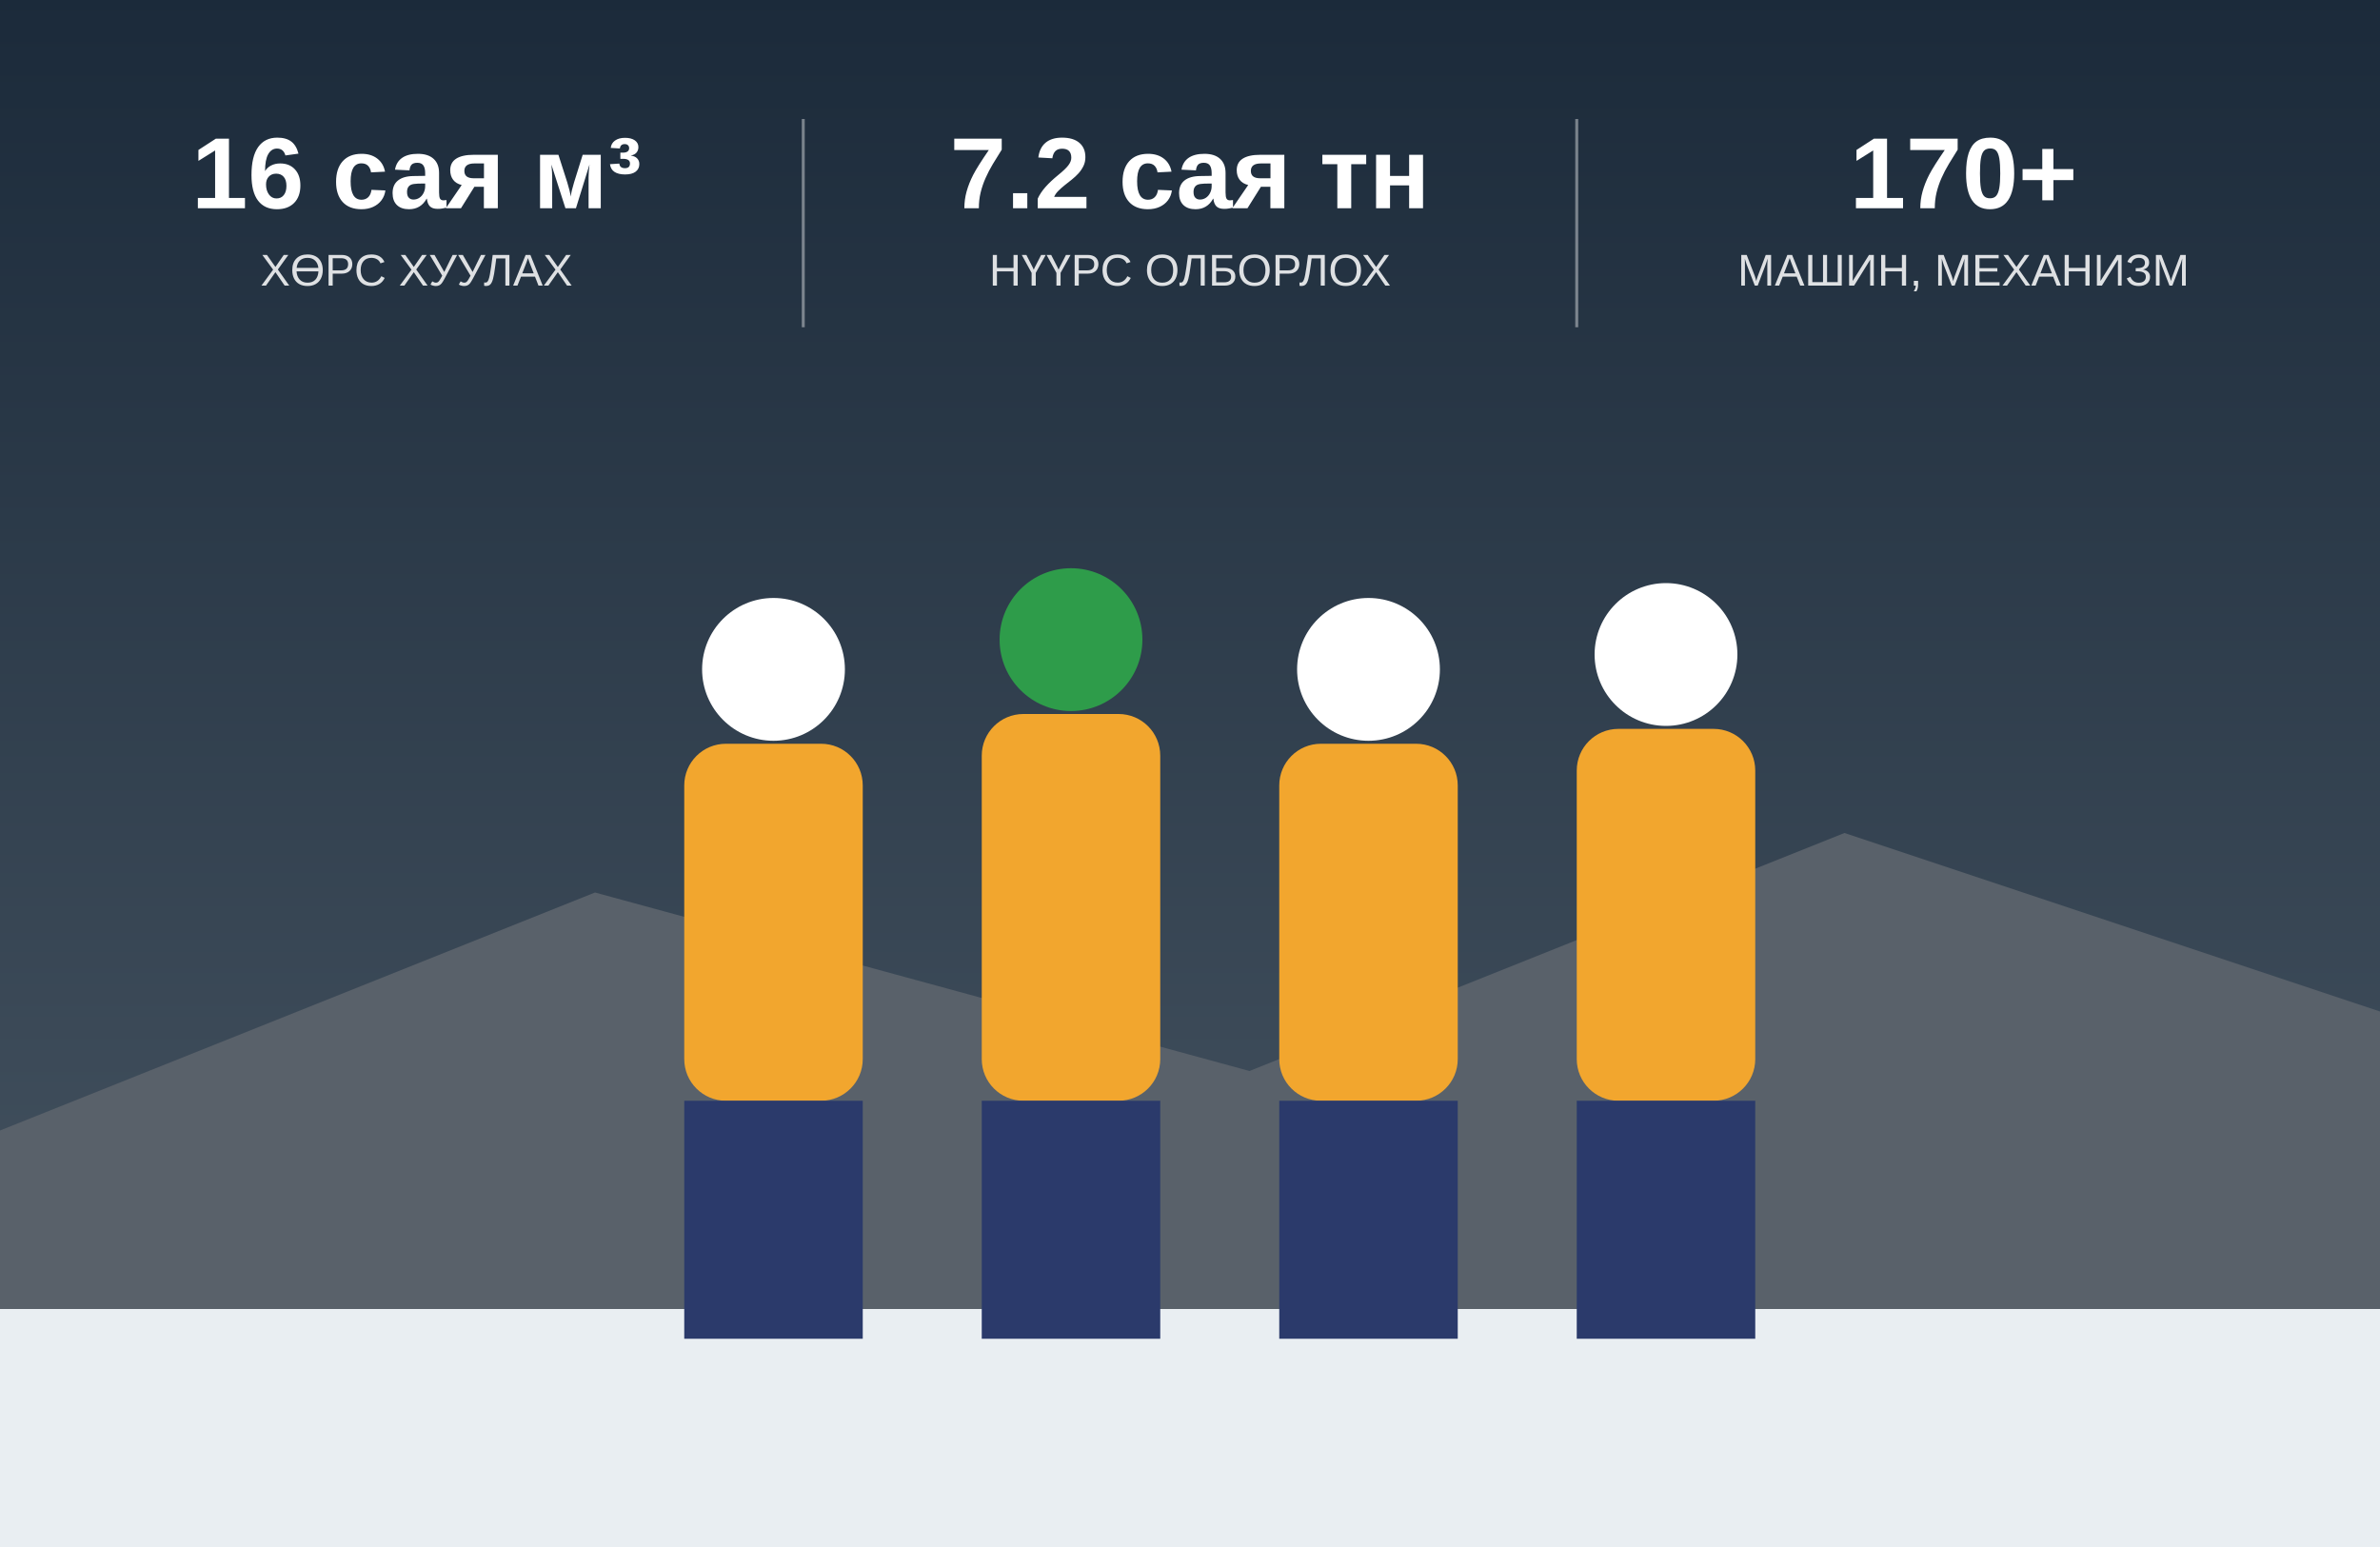
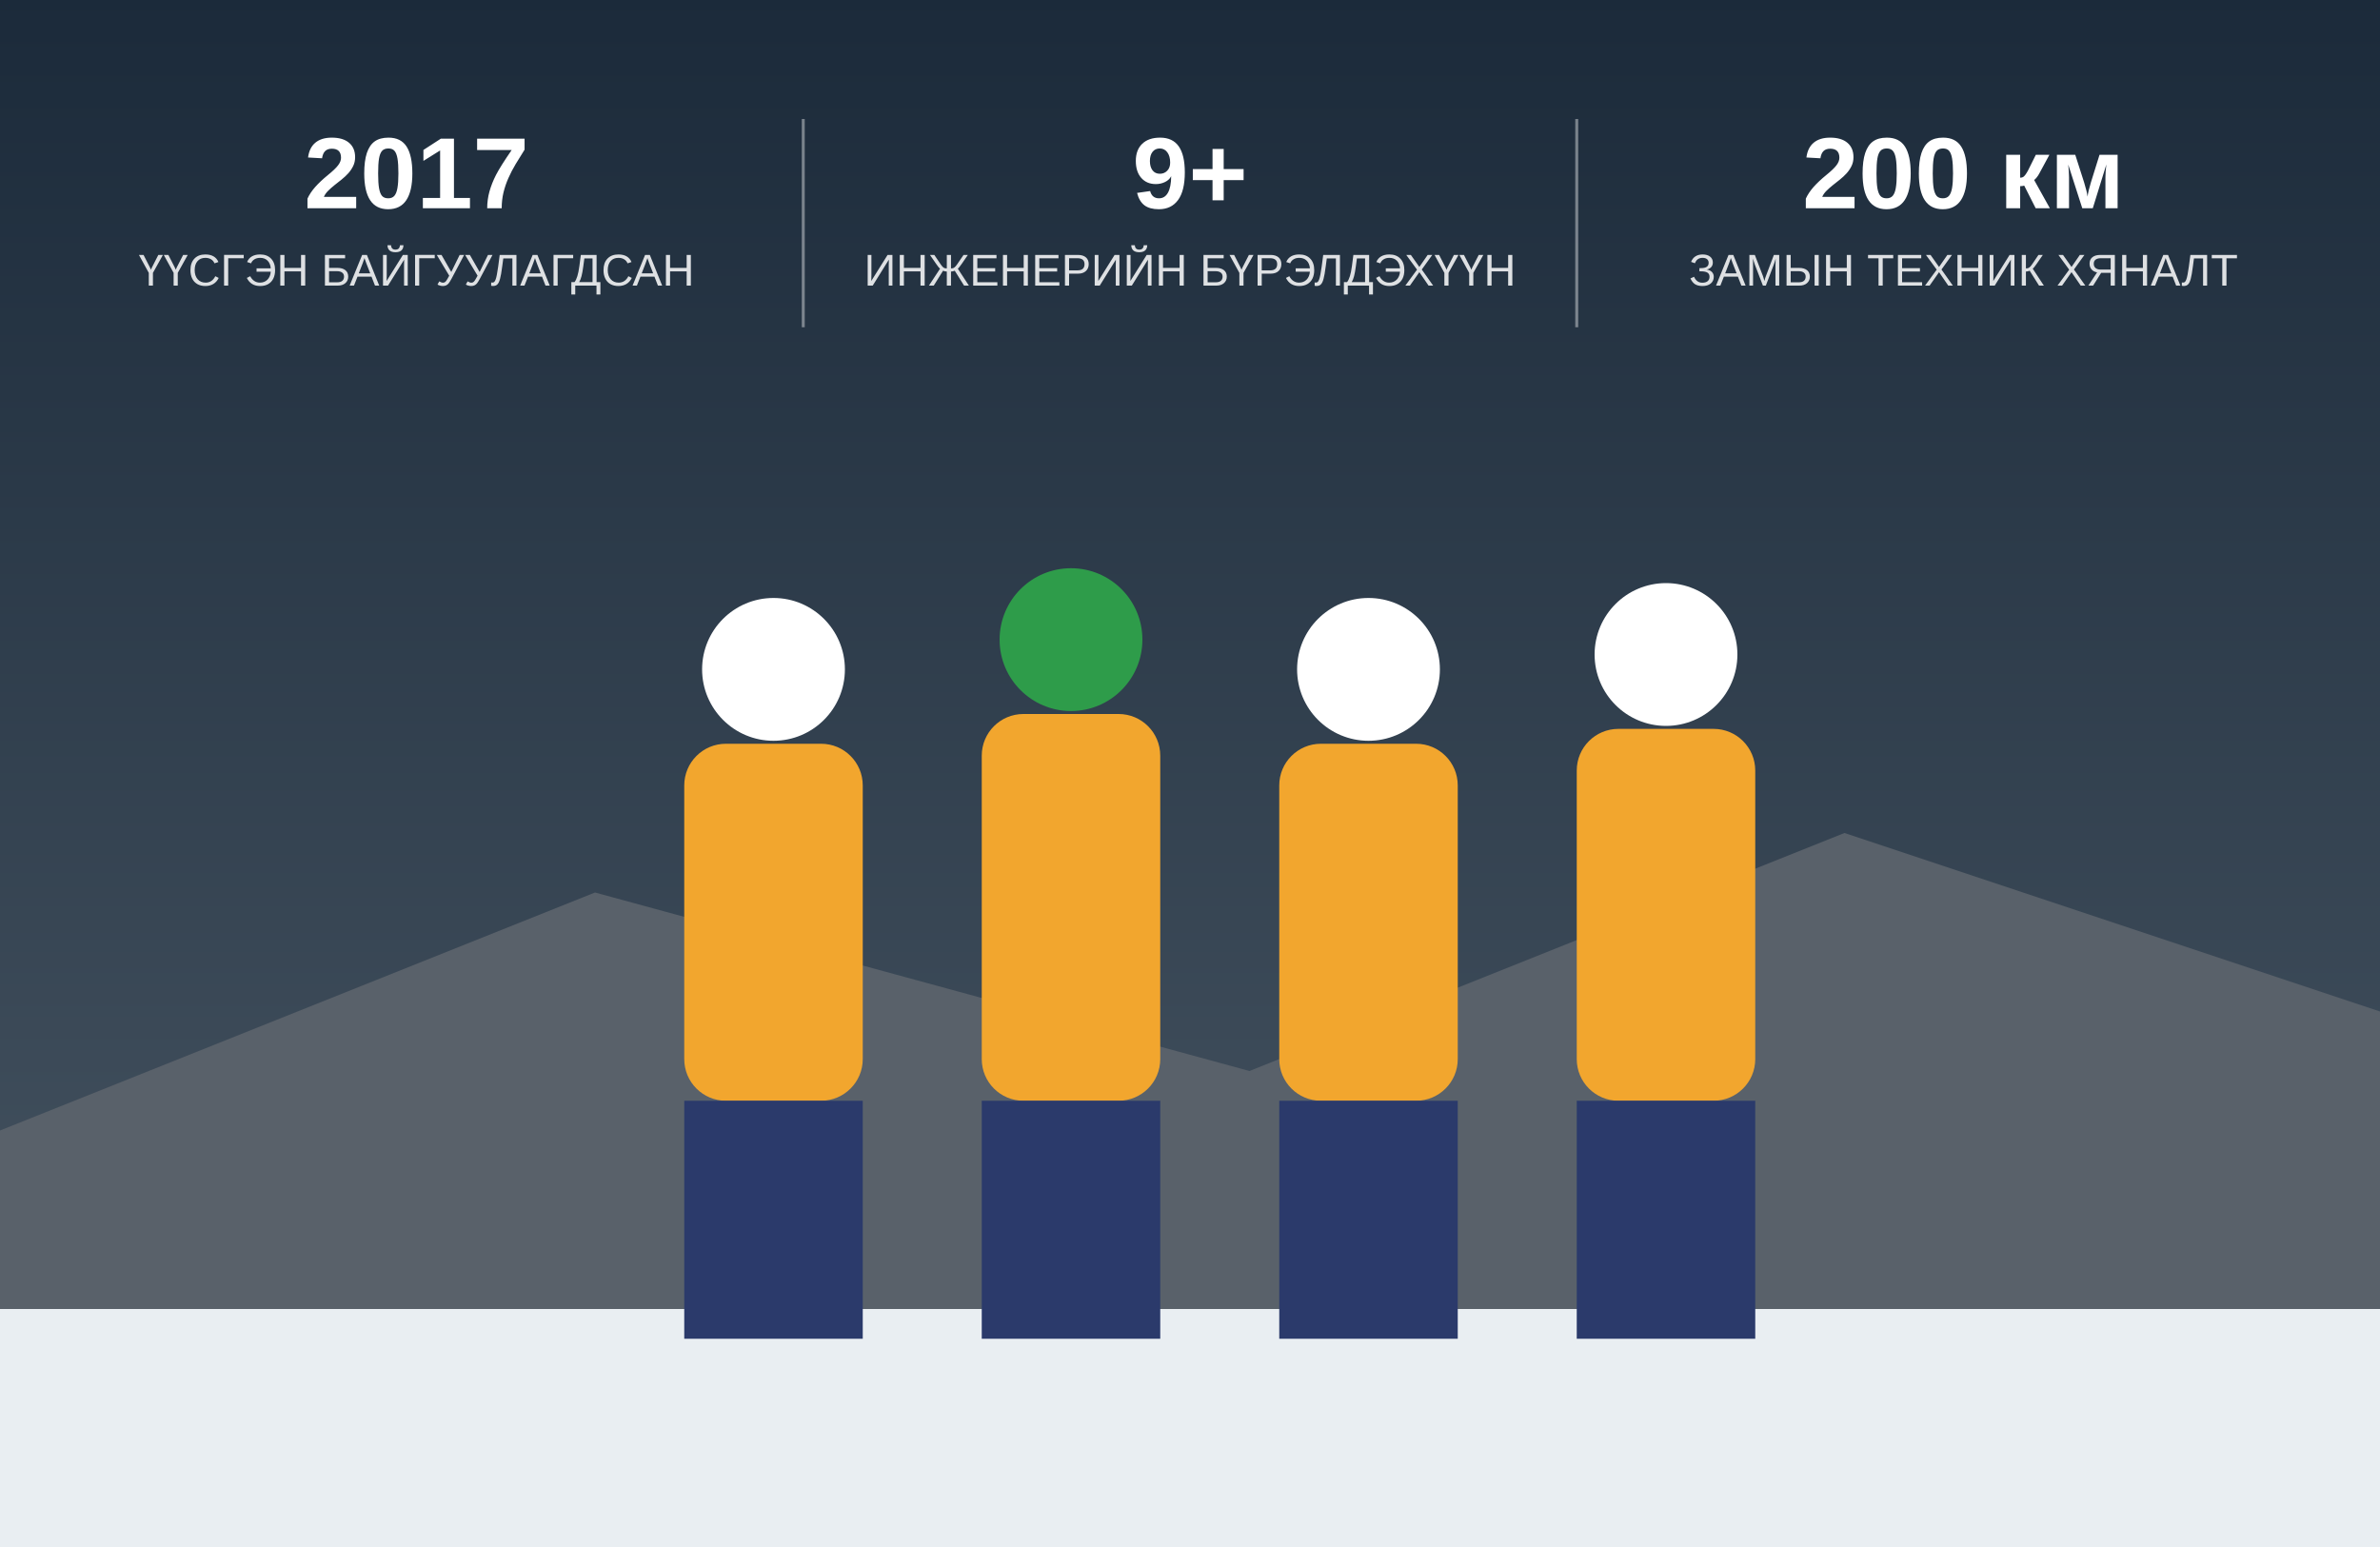
<svg xmlns="http://www.w3.org/2000/svg" viewBox="0 0 800 520" preserveAspectRatio="xMidYMid slice">
  <defs>
    <linearGradient id="s" x1="0" y1="0" x2="0" y2="1">
      <stop offset="0" stop-color="#1b2a3a" />
      <stop offset="1" stop-color="#4b5966" />
    </linearGradient>
  </defs>
  <rect width="800" height="520" fill="url(#s)" />
  <path d="M0 380 L200 300 L420 360 L620 280 L800 340 V520 H0Z" fill="#59616a" />
  <path d="M0 440 H800 V520 H0Z" fill="#e9eef2" />
  <g font-family="Arial,sans-serif" fill="#fff" text-anchor="middle" font-weight="700">
-     <text x="140" y="70" font-size="34">16 сая м³</text>
-     <text x="400" y="70" font-size="34">7.2 сая тн</text>
-     <text x="660" y="70" font-size="34">170+</text>
+     <text x="140" y="70" font-size="34">2017</text>
+     <text x="400" y="70" font-size="34">9+</text>
+     <text x="660" y="70" font-size="34">200 км</text>
    <g font-size="15" font-weight="400" opacity=".85">
-       <text x="140" y="96">ХӨРС ХУУЛАХ</text>
-       <text x="400" y="96">НҮҮРС ОЛБОРЛОХ</text>
-       <text x="660" y="96">МАШИН, МЕХАНИЗМ</text>
+       <text x="140" y="96">ҮҮСГЭН БАЙГУУЛАГДСАН</text>
+       <text x="400" y="96">ИНЖЕНЕРИЙН БҮРЭЛДЭХҮҮН</text>
+       <text x="660" y="96">ЗАМЫН ТЕХНИК ХЯНАЛТ</text>
    </g>
  </g>
  <path d="M270 40 V110 M530 40 V110" stroke="#fff" opacity=".4" />
  <g fill="#f2a62e">
    <rect x="230" y="250" width="60" height="120" rx="14" />
    <rect x="330" y="240" width="60" height="130" rx="14" />
    <rect x="430" y="250" width="60" height="120" rx="14" />
    <rect x="530" y="245" width="60" height="125" rx="14" />
  </g>
  <g fill="#2b3a6b">
    <rect x="230" y="370" width="60" height="80" />
    <rect x="330" y="370" width="60" height="80" />
    <rect x="430" y="370" width="60" height="80" />
    <rect x="530" y="370" width="60" height="80" />
  </g>
  <g fill="#fff">
    <circle cx="260" cy="225" r="24" />
    <circle cx="460" cy="225" r="24" />
    <circle cx="560" cy="220" r="24" />
  </g>
  <circle cx="360" cy="215" r="24" fill="#2e9c4a" />
</svg>
